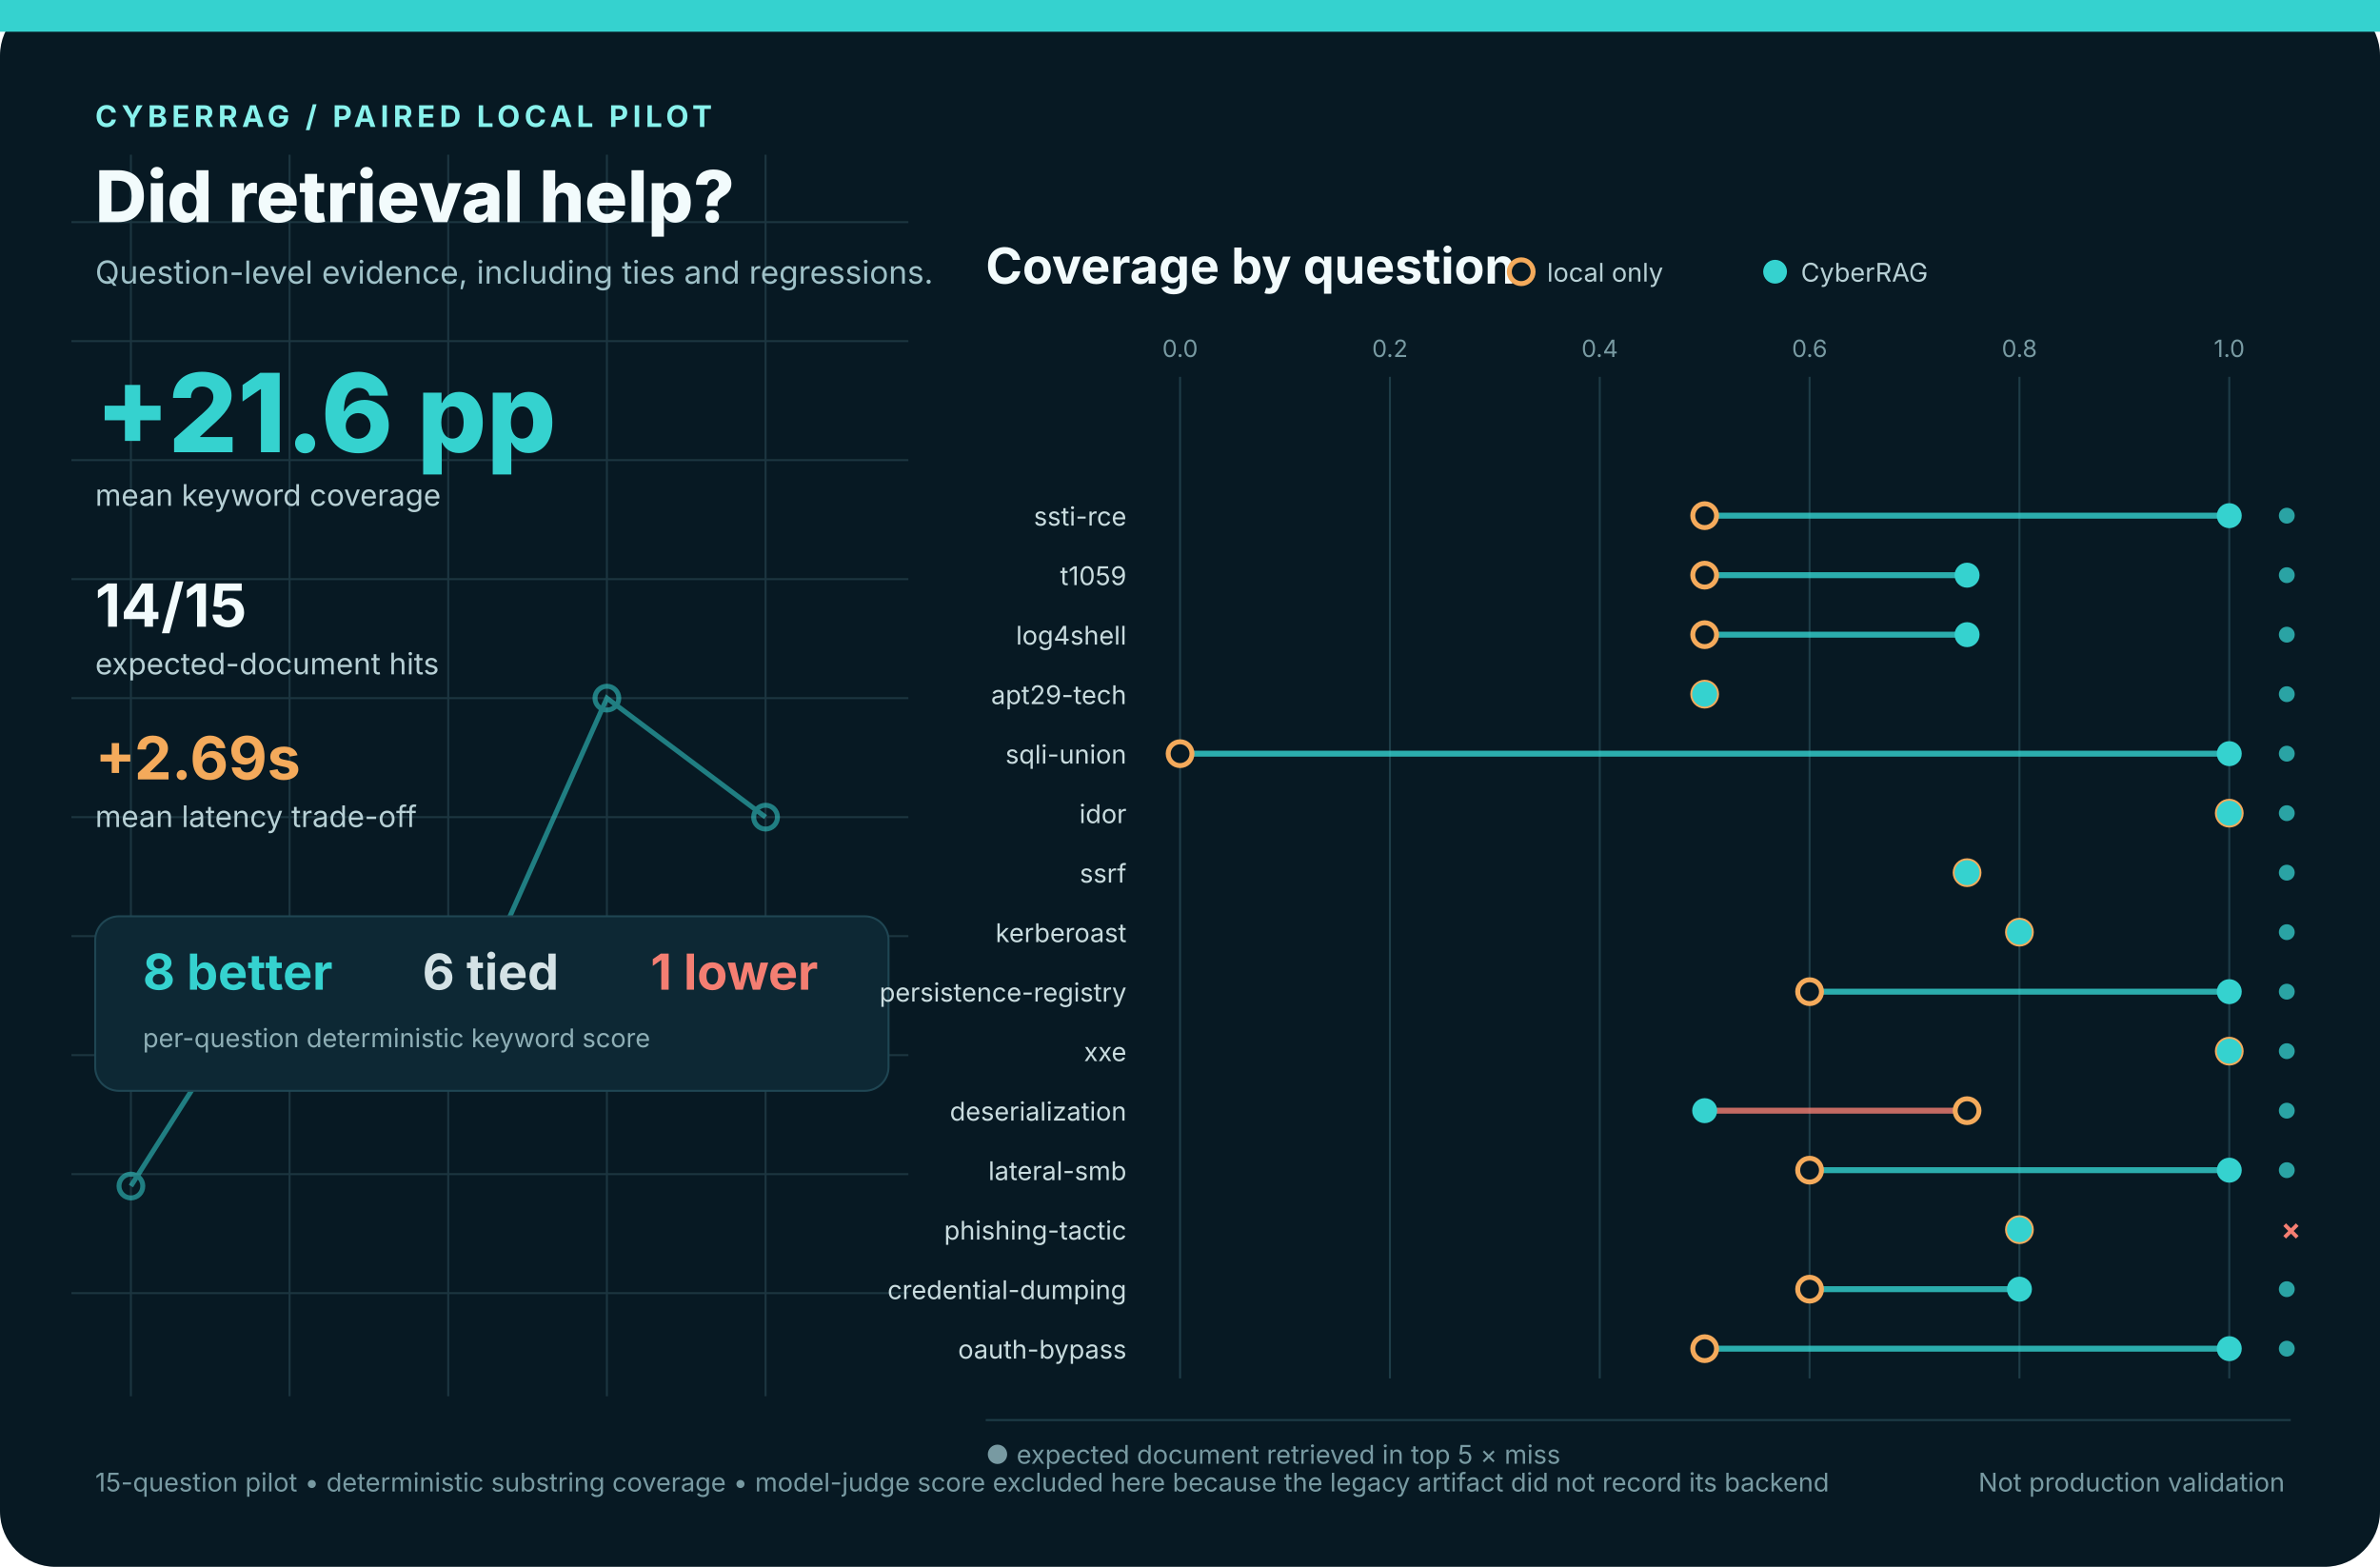
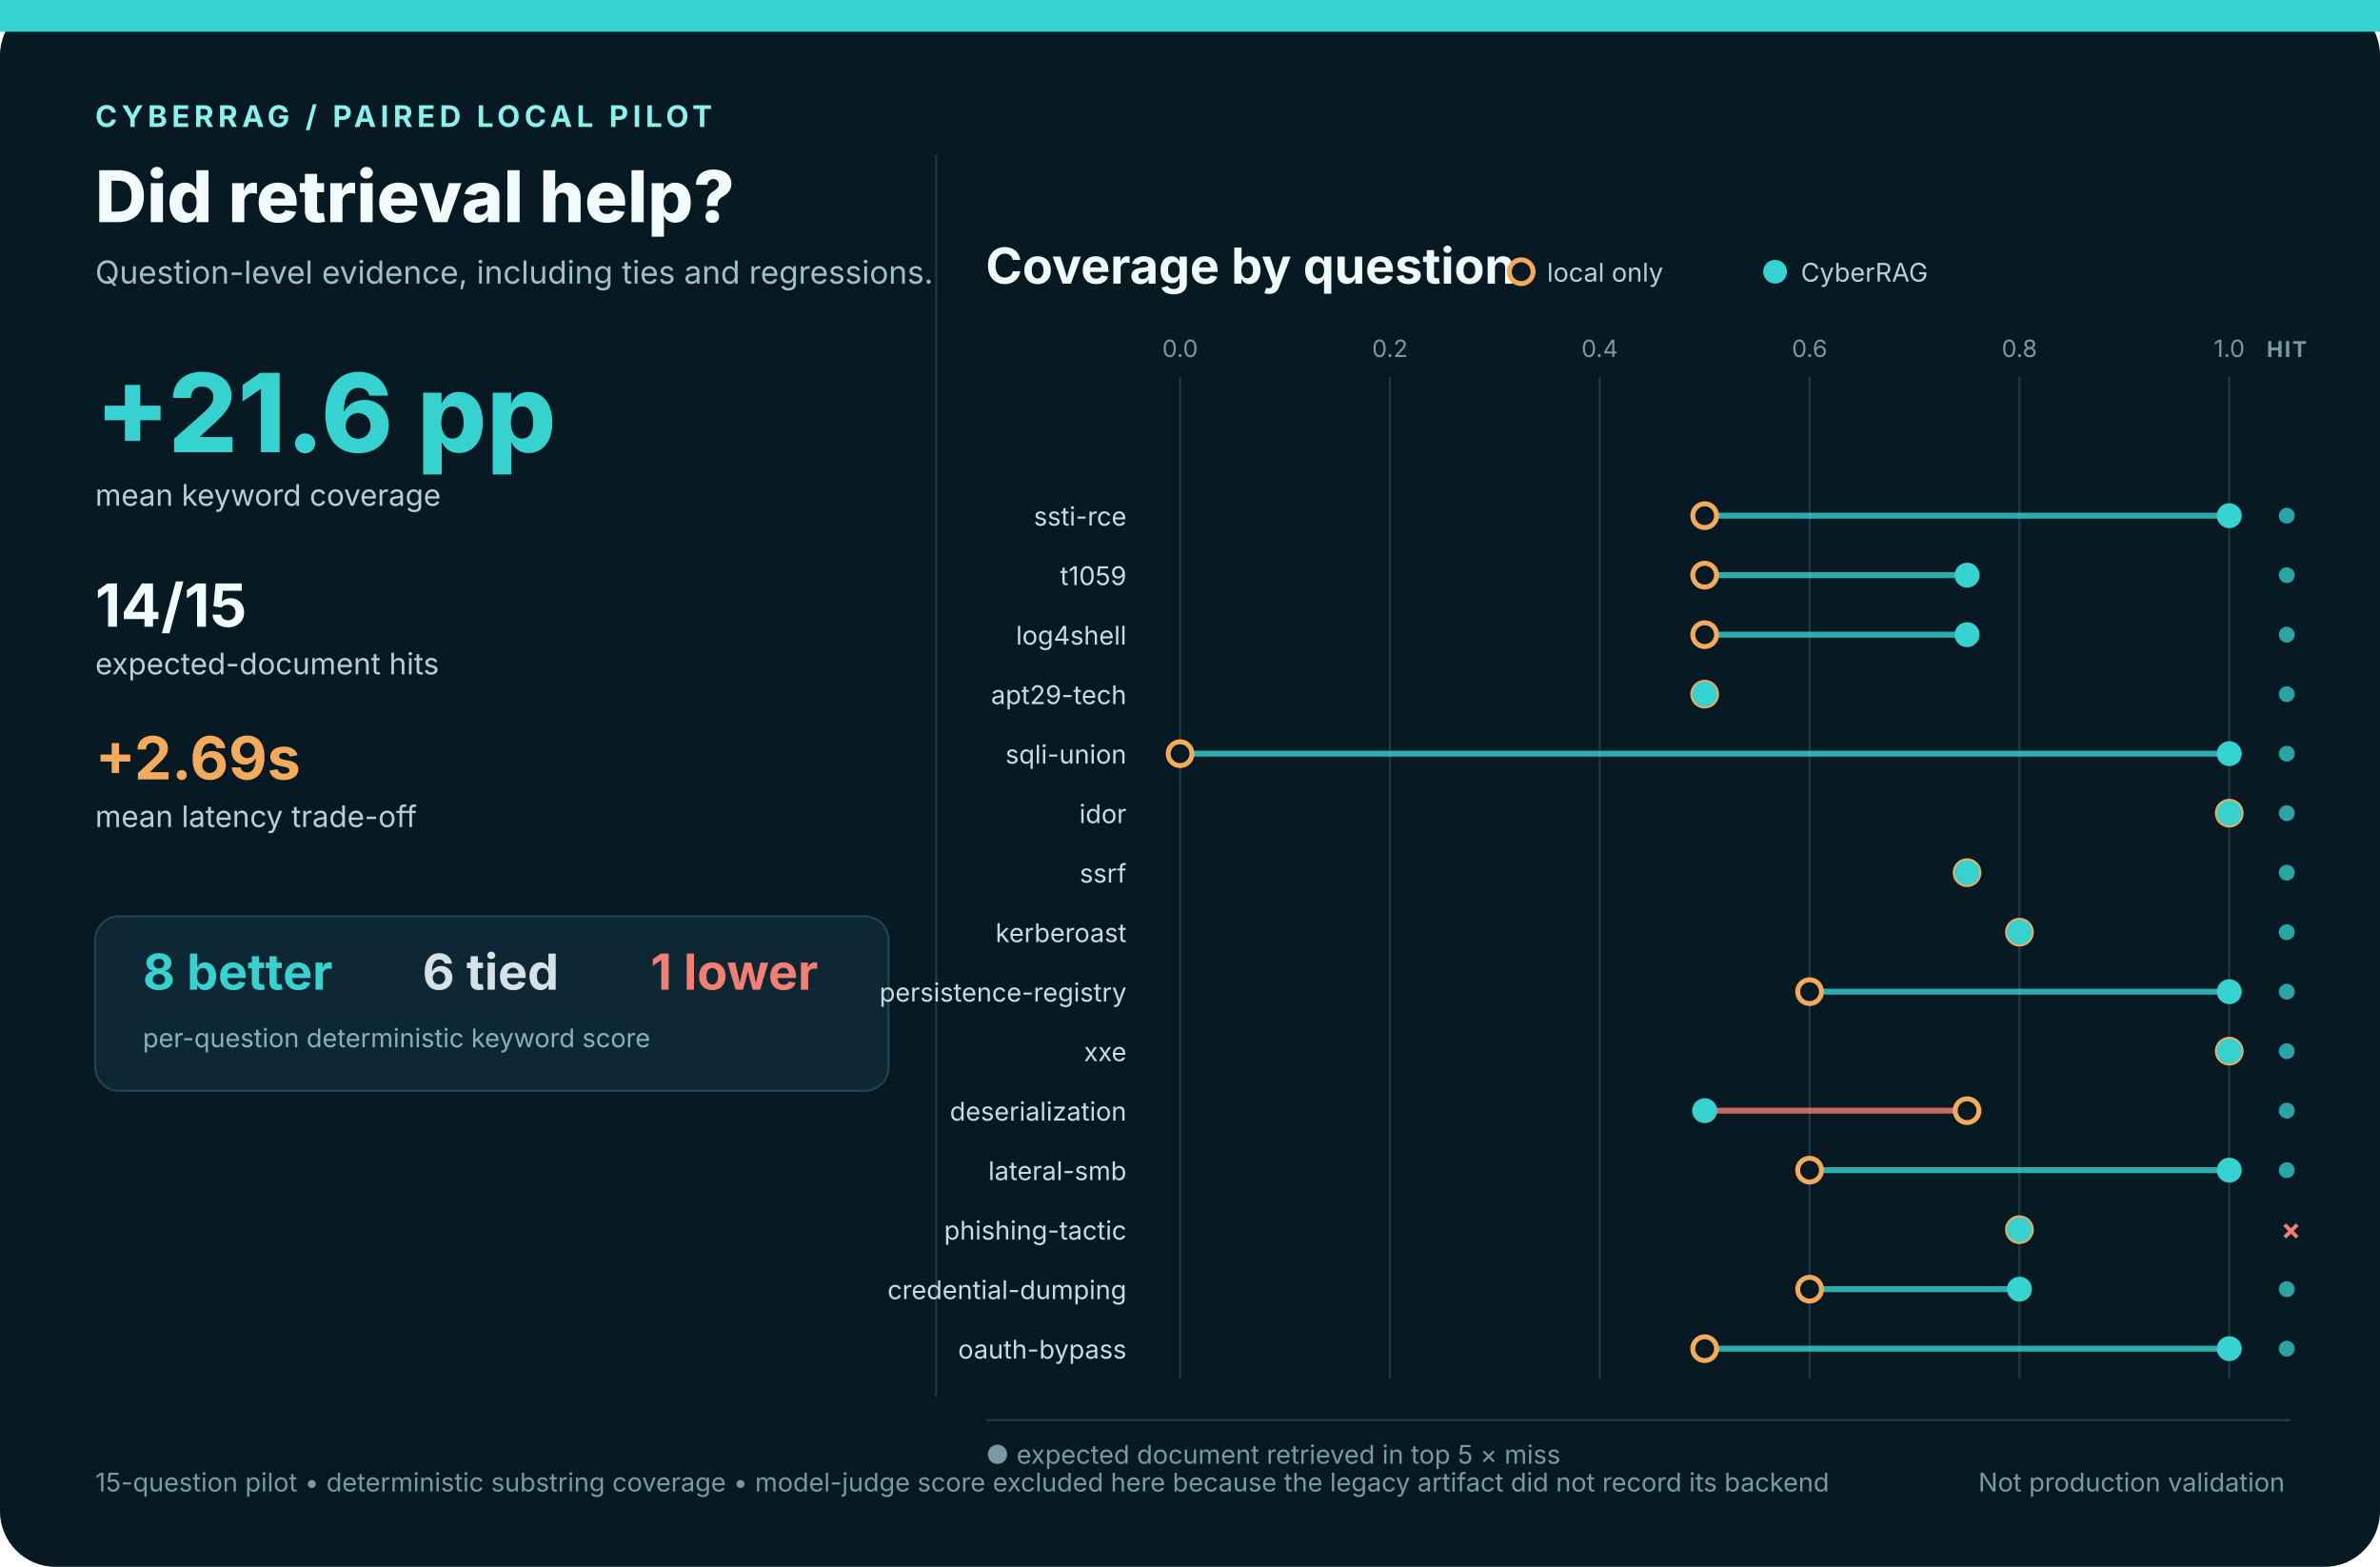
<svg xmlns="http://www.w3.org/2000/svg" width="1200" height="790" viewBox="0 0 1200 790" role="img" aria-labelledby="title desc">
  <rect width="1200" height="790" rx="28" fill="#071923" />
  <path d="M0 0H1200V16H0Z" fill="#35d2cf" />
-   <g opacity="0.18" stroke="#7ab8c2" stroke-width="1">
-     <path d="M36 112H458M36 172H458M36 232H458M36 292H458M36 352H458M36 412H458M36 472H458M36 532H458M36 592H458M36 652H458" />
-     <path d="M66 78V704M146 78V704M226 78V704M306 78V704M386 78V704" />
-   </g>
-   <g fill="none" stroke="#35d2cf" stroke-width="2.5" opacity="0.55">
-     <path d="M66 598L146 472L226 532L306 352L386 412" />
-     <circle cx="66" cy="598" r="6" />
-     <circle cx="146" cy="472" r="6" />
-     <circle cx="226" cy="532" r="6" />
-     <circle cx="306" cy="352" r="6" />
-     <circle cx="386" cy="412" r="6" />
-   </g>
+   <line x1="472" y1="78" x2="472" y2="704" stroke="#1e3c47" />
  <g font-family="Inter, ui-sans-serif, system-ui, -apple-system, Segoe UI, sans-serif">
    <text x="48" y="64" fill="#89f2ed" font-size="15" font-weight="700" letter-spacing="2.2">CYBERRAG / PAIRED LOCAL PILOT</text>
    <text x="48" y="112" fill="#f2fbfc" font-size="36" font-weight="760">Did retrieval help?</text>
    <text x="48" y="143" fill="#9fc1c8" font-size="16">Question-level evidence, including ties and regressions.</text>
    <text x="48" y="228" fill="#35d2cf" font-size="55" font-weight="780">+21.6 pp</text>
    <text x="48" y="255" fill="#b7d0d5" font-size="15">mean keyword coverage</text>
    <text x="48" y="316" fill="#f2fbfc" font-size="30" font-weight="730">14/15</text>
    <text x="48" y="340" fill="#b7d0d5" font-size="15">expected-document hits</text>
    <text x="48" y="393" fill="#f4aa5b" font-size="30" font-weight="730">+2.69s</text>
    <text x="48" y="417" fill="#b7d0d5" font-size="15">mean latency trade-off</text>
    <rect x="48" y="462" width="400" height="88" rx="12" fill="#0d2834" stroke="#1f4653" />
    <text x="72" y="499" fill="#35d2cf" font-size="25" font-weight="740">8 better</text>
    <text x="213" y="499" fill="#d4e2e5" font-size="25" font-weight="740">6 tied</text>
    <text x="328" y="499" fill="#f47e72" font-size="25" font-weight="740">1 lower</text>
    <text x="72" y="528" fill="#8eafb6" font-size="13">per-question deterministic keyword score</text>
    <text x="497" y="143" fill="#f2fbfc" font-size="25" font-weight="720">Coverage by question</text>
    <circle cx="767" cy="137" r="6" fill="#071923" stroke="#f4aa5b" stroke-width="2.5" />
    <text x="780" y="142" fill="#b7d0d5" font-size="13">local only</text>
    <circle cx="895" cy="137" r="6" fill="#35d2cf" />
    <text x="908" y="142" fill="#b7d0d5" font-size="13">CyberRAG</text>
+     <text x="1153" y="180" fill="#789aa2" font-size="11" font-weight="700" text-anchor="middle" letter-spacing="0.8">HIT</text>
    <line x1="595.0" y1="190" x2="595.0" y2="695" stroke="#1e3c47" />
    <text x="595.0" y="180" fill="#789aa2" font-size="12" text-anchor="middle">0.0</text>
    <line x1="700.8" y1="190" x2="700.8" y2="695" stroke="#1e3c47" />
    <text x="700.8" y="180" fill="#789aa2" font-size="12" text-anchor="middle">0.2</text>
    <line x1="806.6" y1="190" x2="806.6" y2="695" stroke="#1e3c47" />
    <text x="806.6" y="180" fill="#789aa2" font-size="12" text-anchor="middle">0.4</text>
    <line x1="912.4" y1="190" x2="912.4" y2="695" stroke="#1e3c47" />
    <text x="912.4" y="180" fill="#789aa2" font-size="12" text-anchor="middle">0.6</text>
    <line x1="1018.2" y1="190" x2="1018.2" y2="695" stroke="#1e3c47" />
    <text x="1018.2" y="180" fill="#789aa2" font-size="12" text-anchor="middle">0.8</text>
    <line x1="1124.0" y1="190" x2="1124.0" y2="695" stroke="#1e3c47" />
    <text x="1124.0" y="180" fill="#789aa2" font-size="12" text-anchor="middle">1.0</text>
    <text x="568" y="265" fill="#c9dcdf" font-size="13" text-anchor="end">ssti-rce</text>
    <line x1="859.5" y1="260" x2="1124.0" y2="260" stroke="#35d2cf" stroke-width="3" opacity="0.8" />
    <circle cx="859.5" cy="260" r="6" fill="#071923" stroke="#f4aa5b" stroke-width="2.5" />
    <circle cx="1124.0" cy="260" r="6.3" fill="#35d2cf" />
    <circle cx="1153" cy="260" r="4" fill="#35d2cf" opacity="0.75" />
    <text x="568" y="295" fill="#c9dcdf" font-size="13" text-anchor="end">t1059</text>
    <line x1="859.5" y1="290" x2="991.8" y2="290" stroke="#35d2cf" stroke-width="3" opacity="0.8" />
    <circle cx="859.5" cy="290" r="6" fill="#071923" stroke="#f4aa5b" stroke-width="2.5" />
    <circle cx="991.8" cy="290" r="6.3" fill="#35d2cf" />
    <circle cx="1153" cy="290" r="4" fill="#35d2cf" opacity="0.75" />
    <text x="568" y="325" fill="#c9dcdf" font-size="13" text-anchor="end">log4shell</text>
    <line x1="859.5" y1="320" x2="991.8" y2="320" stroke="#35d2cf" stroke-width="3" opacity="0.8" />
    <circle cx="859.5" cy="320" r="6" fill="#071923" stroke="#f4aa5b" stroke-width="2.5" />
    <circle cx="991.8" cy="320" r="6.3" fill="#35d2cf" />
    <circle cx="1153" cy="320" r="4" fill="#35d2cf" opacity="0.75" />
    <text x="568" y="355" fill="#c9dcdf" font-size="13" text-anchor="end">apt29-tech</text>
    <line x1="859.5" y1="350" x2="859.5" y2="350" stroke="#6e8d94" stroke-width="3" opacity="0.8" />
    <circle cx="859.5" cy="350" r="6" fill="#071923" stroke="#f4aa5b" stroke-width="2.5" />
    <circle cx="859.5" cy="350" r="6.3" fill="#35d2cf" />
    <circle cx="1153" cy="350" r="4" fill="#35d2cf" opacity="0.75" />
    <text x="568" y="385" fill="#c9dcdf" font-size="13" text-anchor="end">sqli-union</text>
    <line x1="595.0" y1="380" x2="1124.0" y2="380" stroke="#35d2cf" stroke-width="3" opacity="0.8" />
    <circle cx="595.0" cy="380" r="6" fill="#071923" stroke="#f4aa5b" stroke-width="2.5" />
    <circle cx="1124.0" cy="380" r="6.3" fill="#35d2cf" />
    <circle cx="1153" cy="380" r="4" fill="#35d2cf" opacity="0.75" />
    <text x="568" y="415" fill="#c9dcdf" font-size="13" text-anchor="end">idor</text>
    <line x1="1124.0" y1="410" x2="1124.0" y2="410" stroke="#6e8d94" stroke-width="3" opacity="0.8" />
    <circle cx="1124.0" cy="410" r="6" fill="#071923" stroke="#f4aa5b" stroke-width="2.5" />
    <circle cx="1124.0" cy="410" r="6.3" fill="#35d2cf" />
    <circle cx="1153" cy="410" r="4" fill="#35d2cf" opacity="0.75" />
    <text x="568" y="445" fill="#c9dcdf" font-size="13" text-anchor="end">ssrf</text>
    <line x1="991.8" y1="440" x2="991.8" y2="440" stroke="#6e8d94" stroke-width="3" opacity="0.8" />
    <circle cx="991.8" cy="440" r="6" fill="#071923" stroke="#f4aa5b" stroke-width="2.5" />
    <circle cx="991.8" cy="440" r="6.3" fill="#35d2cf" />
    <circle cx="1153" cy="440" r="4" fill="#35d2cf" opacity="0.75" />
    <text x="568" y="475" fill="#c9dcdf" font-size="13" text-anchor="end">kerberoast</text>
    <line x1="1018.2" y1="470" x2="1018.2" y2="470" stroke="#6e8d94" stroke-width="3" opacity="0.8" />
    <circle cx="1018.2" cy="470" r="6" fill="#071923" stroke="#f4aa5b" stroke-width="2.5" />
    <circle cx="1018.2" cy="470" r="6.3" fill="#35d2cf" />
    <circle cx="1153" cy="470" r="4" fill="#35d2cf" opacity="0.75" />
    <text x="568" y="505" fill="#c9dcdf" font-size="13" text-anchor="end">persistence-registry</text>
    <line x1="912.4" y1="500" x2="1124.0" y2="500" stroke="#35d2cf" stroke-width="3" opacity="0.8" />
    <circle cx="912.4" cy="500" r="6" fill="#071923" stroke="#f4aa5b" stroke-width="2.5" />
    <circle cx="1124.0" cy="500" r="6.3" fill="#35d2cf" />
    <circle cx="1153" cy="500" r="4" fill="#35d2cf" opacity="0.75" />
    <text x="568" y="535" fill="#c9dcdf" font-size="13" text-anchor="end">xxe</text>
    <line x1="1124.0" y1="530" x2="1124.0" y2="530" stroke="#6e8d94" stroke-width="3" opacity="0.8" />
    <circle cx="1124.0" cy="530" r="6" fill="#071923" stroke="#f4aa5b" stroke-width="2.5" />
    <circle cx="1124.0" cy="530" r="6.3" fill="#35d2cf" />
    <circle cx="1153" cy="530" r="4" fill="#35d2cf" opacity="0.75" />
    <text x="568" y="565" fill="#c9dcdf" font-size="13" text-anchor="end">deserialization</text>
    <line x1="991.8" y1="560" x2="859.5" y2="560" stroke="#f47e72" stroke-width="3" opacity="0.8" />
    <circle cx="991.8" cy="560" r="6" fill="#071923" stroke="#f4aa5b" stroke-width="2.5" />
    <circle cx="859.5" cy="560" r="6.3" fill="#35d2cf" />
    <circle cx="1153" cy="560" r="4" fill="#35d2cf" opacity="0.75" />
    <text x="568" y="595" fill="#c9dcdf" font-size="13" text-anchor="end">lateral-smb</text>
    <line x1="912.4" y1="590" x2="1124.0" y2="590" stroke="#35d2cf" stroke-width="3" opacity="0.8" />
    <circle cx="912.4" cy="590" r="6" fill="#071923" stroke="#f4aa5b" stroke-width="2.5" />
    <circle cx="1124.0" cy="590" r="6.3" fill="#35d2cf" />
    <circle cx="1153" cy="590" r="4" fill="#35d2cf" opacity="0.75" />
    <text x="568" y="625" fill="#c9dcdf" font-size="13" text-anchor="end">phishing-tactic</text>
    <line x1="1018.2" y1="620" x2="1018.2" y2="620" stroke="#6e8d94" stroke-width="3" opacity="0.8" />
    <circle cx="1018.2" cy="620" r="6" fill="#071923" stroke="#f4aa5b" stroke-width="2.5" />
    <circle cx="1018.2" cy="620" r="6.3" fill="#35d2cf" />
    <text x="1150" y="625" fill="#f47e72" font-size="15" font-weight="700">×</text>
    <text x="568" y="655" fill="#c9dcdf" font-size="13" text-anchor="end">credential-dumping</text>
    <line x1="912.4" y1="650" x2="1018.2" y2="650" stroke="#35d2cf" stroke-width="3" opacity="0.8" />
    <circle cx="912.4" cy="650" r="6" fill="#071923" stroke="#f4aa5b" stroke-width="2.5" />
    <circle cx="1018.2" cy="650" r="6.3" fill="#35d2cf" />
    <circle cx="1153" cy="650" r="4" fill="#35d2cf" opacity="0.75" />
    <text x="568" y="685" fill="#c9dcdf" font-size="13" text-anchor="end">oauth-bypass</text>
    <line x1="859.5" y1="680" x2="1124.0" y2="680" stroke="#35d2cf" stroke-width="3" opacity="0.8" />
    <circle cx="859.5" cy="680" r="6" fill="#071923" stroke="#f4aa5b" stroke-width="2.5" />
    <circle cx="1124.0" cy="680" r="6.3" fill="#35d2cf" />
    <circle cx="1153" cy="680" r="4" fill="#35d2cf" opacity="0.75" />
    <line x1="497" y1="716" x2="1155" y2="716" stroke="#1e3c47" />
    <text x="497" y="738" fill="#789aa2" font-size="13">● expected document retrieved in top 5   × miss</text>
    <text x="48" y="752" fill="#789aa2" font-size="13">15-question pilot • deterministic substring coverage • model-judge score excluded here because the legacy artifact did not record its backend</text>
    <text x="1152" y="752" fill="#789aa2" font-size="13" text-anchor="end">Not production validation</text>
  </g>
</svg>
